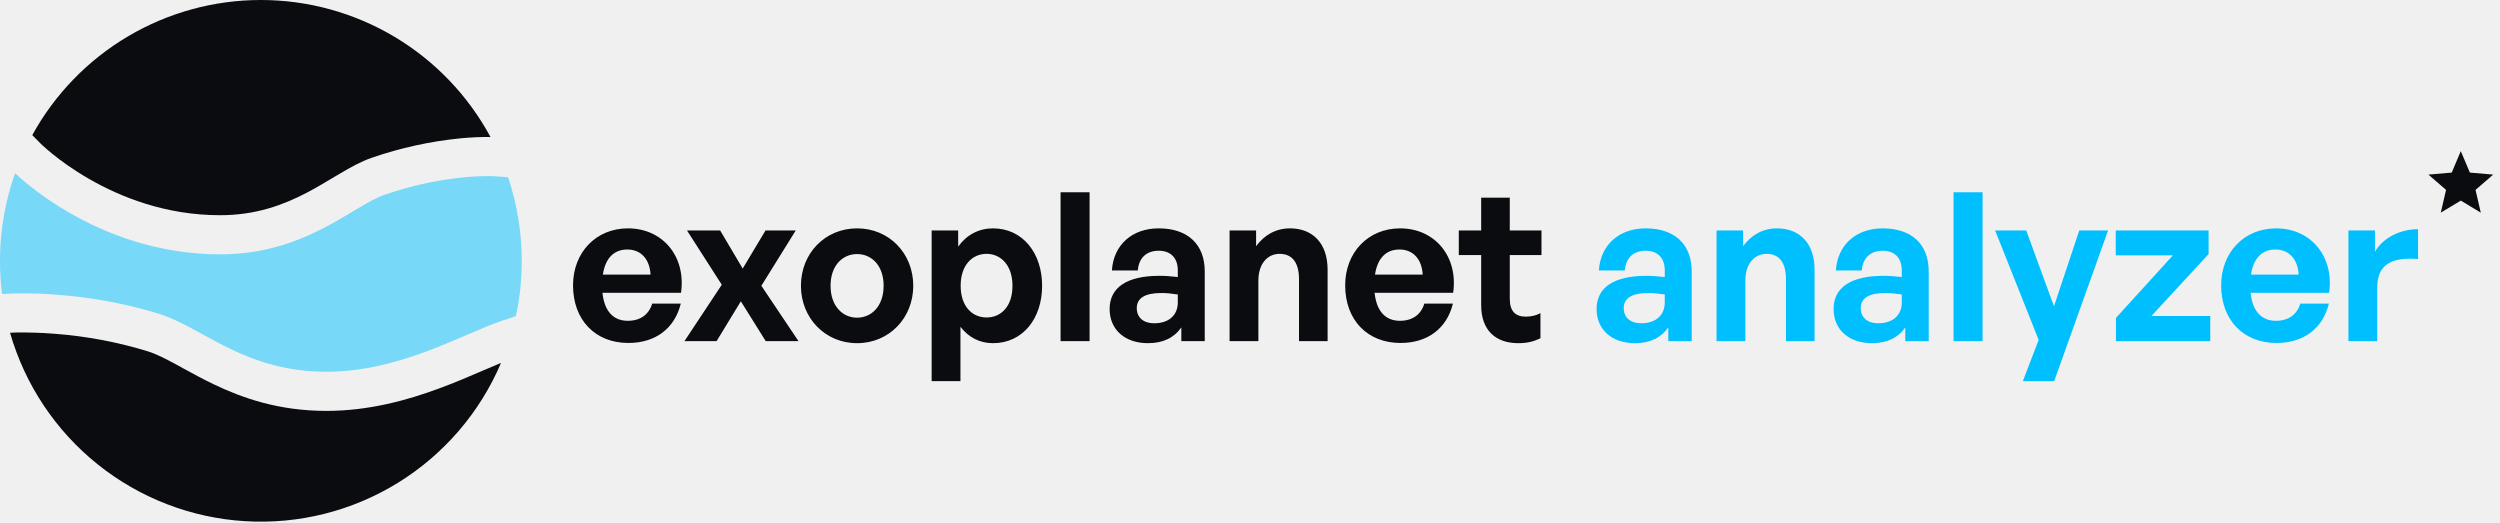
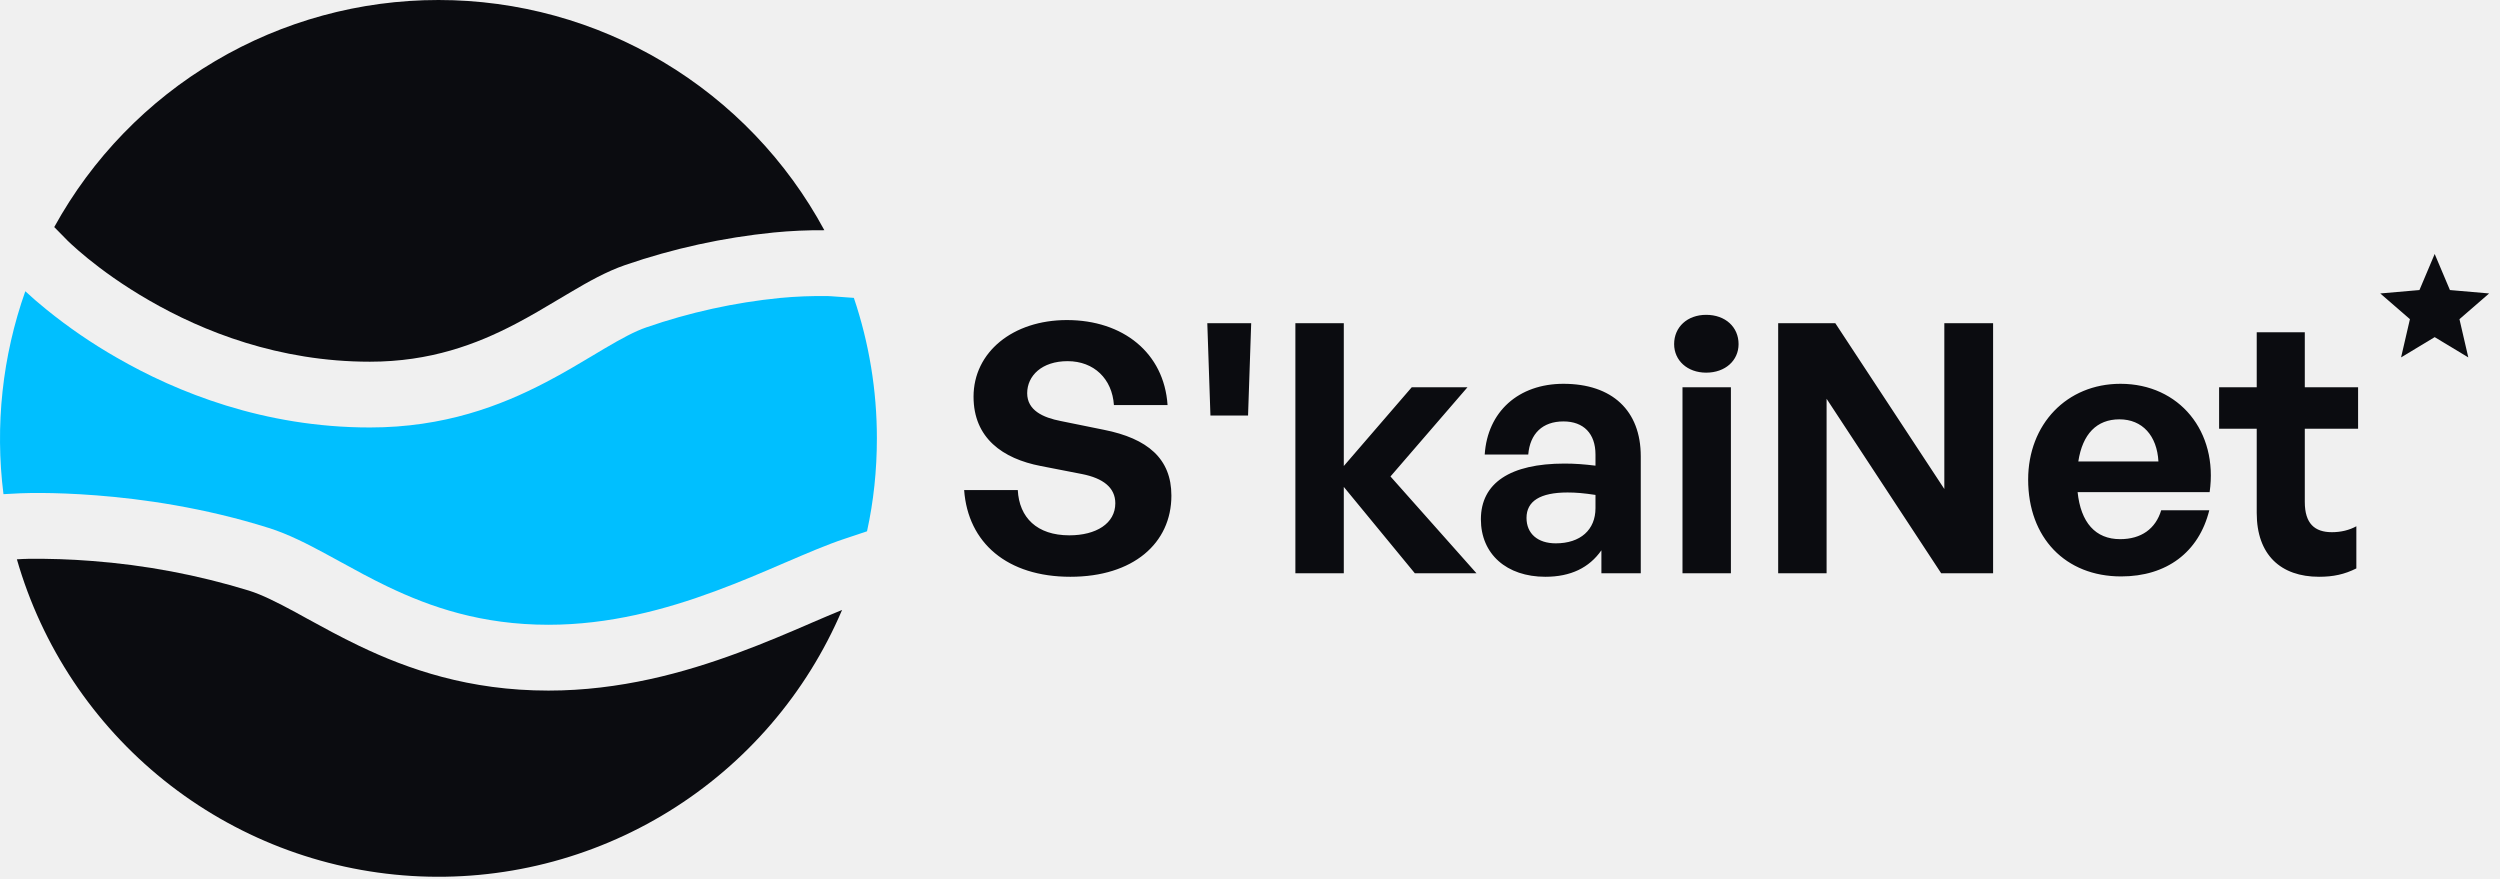
- <svg xmlns="http://www.w3.org/2000/svg" width="1158" height="242" viewBox="0 0 1158 242" fill="none">
-   <g clip-path="url(#clip0_4797_612)">
-     <path d="M232.075 168.103C229.2 169.285 226.336 170.493 223.483 171.728L223.363 171.789C217.478 174.326 210.736 177.226 203.377 179.933C188.563 185.419 170.836 190.325 151.153 190.325C129.246 190.325 112.45 184.452 98.989 178C93.793 175.51 88.972 172.864 84.731 170.544L81.444 168.732C76.248 165.928 72.212 163.91 68.611 162.775C54.501 158.441 39.952 155.697 25.232 154.594C19.392 154.135 13.533 153.941 7.675 154.014L6.745 154.05H6.491L4.654 154.147C11.553 178.147 25.715 199.421 45.194 215.047C64.673 230.673 88.513 239.884 113.437 241.413C138.362 242.943 163.149 236.716 184.392 223.589C205.636 210.463 222.293 191.079 232.075 168.103ZM14.949 62.58L18.538 66.229L18.574 66.277L18.804 66.495L19.843 67.473C20.798 68.343 22.26 69.648 24.193 71.219C28.06 74.361 33.799 78.59 41.158 82.819C55.888 91.326 76.792 99.688 101.937 99.688C118.54 99.688 131.251 94.927 142.03 89.296C146.319 87.048 150.186 84.74 154.028 82.445L157.351 80.475C162.088 77.672 167.139 74.82 172.262 73.056C185.527 68.487 199.277 65.475 213.237 64.078C217.875 63.624 222.533 63.414 227.193 63.45C216.839 44.262 201.486 28.233 182.761 17.063C164.037 5.892 142.639 -0.003 120.836 2.04153e-06C99.2 -0.004 77.96 5.801 59.334 16.809C40.708 27.817 25.38 43.624 14.949 62.58Z" fill="#0B0C10" />
-     <path opacity="0.5" d="M238.951 146.426C240.763 138.161 241.669 129.63 241.669 120.833C241.68 107.661 239.538 94.575 235.326 82.094L228.958 81.635H228.825L228.208 81.599C223.788 81.529 219.367 81.703 214.965 82.118C202.419 83.374 190.063 86.091 178.147 90.214C174.969 91.302 171.344 93.259 166.571 96.075L163.575 97.863C159.684 100.195 155.237 102.853 150.428 105.355C137.982 111.867 122.358 117.812 101.95 117.812C72.732 117.812 48.699 108.11 32.108 98.528C25.317 94.642 18.851 90.213 12.775 85.284C10.783 83.681 8.849 82.009 6.975 80.269C0.642 98.187 -1.418 117.336 0.957 136.191L5.609 135.95H5.742L6.068 135.937C7.88 135.868 9.693 135.844 11.506 135.865C15.167 135.889 20.363 136.034 26.646 136.53C39.177 137.496 56.214 139.877 74.049 145.495C79.487 147.199 84.912 150.002 90.084 152.806L93.697 154.775C97.878 157.071 102.119 159.403 106.831 161.663C118.673 167.342 132.738 172.187 151.153 172.187C167.864 172.187 183.319 168.031 197.094 162.932C203.993 160.394 210.373 157.651 216.318 155.077L216.536 154.993C222.276 152.528 227.858 150.123 232.764 148.492L238.951 146.426Z" fill="#00BFFF" />
-     <path d="M291.06 158.864C275.7 158.864 265.428 148.208 265.428 132.176C265.428 116.912 276.084 105.776 290.868 105.776C307.092 105.776 317.844 118.928 315.444 135.632H279.06C279.924 143.984 283.956 148.592 290.772 148.592C296.628 148.592 300.564 145.712 302.1 140.624H315.348C312.468 152.24 303.54 158.864 291.06 158.864ZM290.58 115.568C284.34 115.568 280.404 119.6 279.252 127.184H301.332C300.948 120.08 296.916 115.568 290.58 115.568ZM331.93 158H317.05L334.33 131.888L318.202 106.736H333.562L344.026 124.4L354.586 106.736H368.602L352.666 132.368L369.85 158H354.682L343.162 139.568L331.93 158ZM397.006 158.96C382.126 158.96 370.99 147.248 370.99 132.368C370.99 117.392 382.126 105.776 397.006 105.776C411.886 105.776 423.022 117.392 423.022 132.368C423.022 147.248 411.886 158.96 397.006 158.96ZM397.006 147.152C403.63 147.152 409.294 141.872 409.294 132.368C409.294 122.864 403.63 117.68 397.006 117.68C390.382 117.68 384.718 122.864 384.718 132.368C384.718 141.872 390.382 147.152 397.006 147.152ZM482.706 132.368C482.706 147.536 473.778 158.96 459.954 158.96C453.906 158.96 448.722 156.368 444.882 151.376V176.528H431.538V106.736H443.826V114.224C447.762 108.752 453.426 105.776 459.954 105.776C473.778 105.776 482.706 117.296 482.706 132.368ZM468.978 132.368C468.978 122.768 463.506 117.584 456.978 117.584C450.45 117.584 444.978 122.672 444.978 132.368C444.978 142.064 450.45 147.056 456.978 147.056C463.506 147.056 468.978 142.16 468.978 132.368ZM504.697 158H491.257V89.072H504.697V158ZM547.191 158V151.664C543.831 156.464 538.743 158.96 531.735 158.96C521.079 158.96 513.975 152.72 513.975 143.12C513.975 133.136 522.039 127.76 537.015 127.76C539.895 127.76 542.391 127.952 545.559 128.336V125.264C545.559 119.504 542.295 116.144 536.727 116.144C530.967 116.144 527.511 119.504 527.031 125.264H515.031C515.799 113.456 524.343 105.776 536.727 105.776C550.167 105.776 558.039 113.168 558.039 125.744V158H547.191ZM526.551 142.736C526.551 147.056 529.623 149.744 534.615 149.744C541.431 149.744 545.559 146 545.559 140.048V136.4C542.391 135.92 540.183 135.728 537.879 135.728C530.295 135.728 526.551 138.128 526.551 142.736ZM582.882 130.064V158H569.538V106.736H581.826V114.032C585.57 108.944 590.85 105.776 597.57 105.776C607.842 105.776 614.946 112.496 614.946 124.88V158H601.698V129.392C601.698 121.808 598.722 117.584 592.674 117.584C587.394 117.584 582.882 121.808 582.882 130.064ZM648.716 158.864C633.356 158.864 623.084 148.208 623.084 132.176C623.084 116.912 633.74 105.776 648.524 105.776C664.748 105.776 675.5 118.928 673.1 135.632H636.716C637.58 143.984 641.612 148.592 648.428 148.592C654.284 148.592 658.22 145.712 659.756 140.624H673.004C670.124 152.24 661.196 158.864 648.716 158.864ZM648.236 115.568C641.996 115.568 638.06 119.6 636.908 127.184H658.988C658.604 120.08 654.572 115.568 648.236 115.568ZM713.535 145.04V156.656C710.271 158.288 707.199 158.96 703.263 158.96C692.703 158.96 686.079 152.912 686.079 141.392V118.16H675.711V106.736H686.079V91.568H699.327V106.736H714.015V118.16H699.327V138.32C699.327 144.272 702.015 146.672 706.815 146.672C709.311 146.672 711.615 146.096 713.535 145.04Z" fill="#0B0C10" />
-     <path d="M772.753 158V151.664C769.393 156.464 764.305 158.96 757.297 158.96C746.641 158.96 739.537 152.72 739.537 143.12C739.537 133.136 747.601 127.76 762.577 127.76C765.457 127.76 767.953 127.952 771.121 128.336V125.264C771.121 119.504 767.857 116.144 762.289 116.144C756.529 116.144 753.073 119.504 752.593 125.264H740.593C741.361 113.456 749.905 105.776 762.289 105.776C775.729 105.776 783.601 113.168 783.601 125.744V158H772.753ZM752.113 142.736C752.113 147.056 755.185 149.744 760.177 149.744C766.993 149.744 771.121 146 771.121 140.048V136.4C767.953 135.92 765.745 135.728 763.441 135.728C755.857 135.728 752.113 138.128 752.113 142.736ZM808.444 130.064V158H795.1V106.736H807.388V114.032C811.132 108.944 816.412 105.776 823.132 105.776C833.404 105.776 840.508 112.496 840.508 124.88V158H827.26V129.392C827.26 121.808 824.284 117.584 818.236 117.584C812.956 117.584 808.444 121.808 808.444 130.064ZM882.535 158V151.664C879.175 156.464 874.087 158.96 867.079 158.96C856.423 158.96 849.319 152.72 849.319 143.12C849.319 133.136 857.383 127.76 872.359 127.76C875.239 127.76 877.735 127.952 880.903 128.336V125.264C880.903 119.504 877.639 116.144 872.071 116.144C866.311 116.144 862.855 119.504 862.375 125.264H850.375C851.143 113.456 859.687 105.776 872.071 105.776C885.511 105.776 893.383 113.168 893.383 125.744V158H882.535ZM861.895 142.736C861.895 147.056 864.967 149.744 869.959 149.744C876.775 149.744 880.903 146 880.903 140.048V136.4C877.735 135.92 875.527 135.728 873.223 135.728C865.639 135.728 861.895 138.128 861.895 142.736ZM918.322 158H904.882V89.072H918.322V158ZM976.464 106.736L951.504 176.528H937.008L944.304 157.424L924.144 106.736H938.544L951.408 141.872L963.12 106.736H976.464ZM1023.79 158H980.111V147.248L1006.51 118.256H980.015V106.736H1023.02V117.68L996.527 146.384H1023.79V158ZM1054.47 158.864C1039.11 158.864 1028.83 148.208 1028.83 132.176C1028.83 116.912 1039.49 105.776 1054.27 105.776C1070.5 105.776 1081.25 118.928 1078.85 135.632H1042.47C1043.33 143.984 1047.36 148.592 1054.18 148.592C1060.03 148.592 1063.97 145.712 1065.51 140.624H1078.75C1075.87 152.24 1066.95 158.864 1054.47 158.864ZM1053.99 115.568C1047.75 115.568 1043.81 119.6 1042.66 127.184H1064.74C1064.35 120.08 1060.32 115.568 1053.99 115.568ZM1101.13 133.136V158H1087.79V106.736H1100.08V116.624C1103.82 110.096 1111.79 106.16 1120.04 106.16V119.984C1108.72 119.12 1101.13 121.808 1101.13 133.136Z" fill="#00BFFF" />
-     <path d="M1130.57 98.5L1133.01 87.963L1124.84 80.875L1135.64 79.938L1139.84 70L1144.04 79.938L1154.84 80.875L1146.66 87.963L1149.1 98.5L1139.84 92.912L1130.57 98.5Z" fill="#0B0C10" />
-   </g>
-   <defs>
-     <clipPath id="clip0_4797_612">
-       <rect width="1158" height="242" fill="white" />
-     </clipPath>
-   </defs>
+ <svg xmlns="http://www.w3.org/2000/svg" width="689" height="242" viewBox="0 0 689 242" fill="none">
+   <path d="M232.075 168.103C229.2 169.285 226.336 170.493 223.483 171.728L223.363 171.789C217.478 174.326 210.736 177.226 203.377 179.933C188.563 185.419 170.836 190.325 151.153 190.325C129.246 190.325 112.45 184.452 98.989 178C93.793 175.51 88.972 172.864 84.731 170.544L81.444 168.732C76.248 165.928 72.212 163.91 68.611 162.775C54.501 158.441 39.952 155.697 25.232 154.594C19.392 154.135 13.533 153.941 7.675 154.014L6.745 154.05H6.491L4.654 154.147C11.553 178.147 25.715 199.421 45.194 215.047C64.673 230.673 88.513 239.884 113.437 241.413C138.362 242.943 163.149 236.716 184.392 223.589C205.636 210.463 222.293 191.079 232.075 168.103ZM14.949 62.58L18.538 66.229L18.574 66.277L18.804 66.495L19.843 67.473C20.798 68.343 22.26 69.648 24.193 71.219C28.06 74.361 33.799 78.59 41.158 82.819C55.888 91.326 76.792 99.688 101.937 99.688C118.54 99.688 131.251 94.927 142.03 89.296C146.319 87.048 150.186 84.74 154.028 82.445L157.351 80.475C162.088 77.672 167.139 74.82 172.262 73.056C185.527 68.487 199.277 65.475 213.237 64.078C217.875 63.624 222.533 63.414 227.193 63.45C216.839 44.262 201.486 28.233 182.761 17.063C164.037 5.892 142.639 -0.003 120.836 2.04153e-06C99.2 -0.004 77.96 5.801 59.334 16.809C40.708 27.817 25.38 43.624 14.949 62.58Z" fill="#0B0C10" />
+   <path d="M238.951 146.426C240.763 138.161 241.669 129.63 241.669 120.833C241.68 107.661 239.538 94.575 235.326 82.094L228.958 81.635H228.825L228.208 81.599C223.788 81.529 219.367 81.703 214.965 82.118C202.419 83.374 190.063 86.091 178.147 90.214C174.969 91.302 171.344 93.259 166.571 96.075L163.575 97.863C159.684 100.195 155.237 102.853 150.428 105.355C137.982 111.867 122.358 117.812 101.95 117.812C72.732 117.812 48.699 108.11 32.108 98.528C25.317 94.642 18.851 90.213 12.775 85.284C10.783 83.681 8.849 82.009 6.975 80.269C0.642 98.187 -1.418 117.336 0.957 136.191L5.609 135.95H5.742L6.068 135.937C7.88 135.868 9.693 135.844 11.506 135.865C15.167 135.889 20.363 136.034 26.646 136.53C39.177 137.496 56.214 139.877 74.049 145.495C79.487 147.199 84.912 150.002 90.084 152.806L93.697 154.775C97.878 157.071 102.119 159.403 106.831 161.663C118.673 167.342 132.738 172.187 151.153 172.187C167.864 172.187 183.319 168.031 197.094 162.932C203.993 160.394 210.373 157.651 216.318 155.077L216.536 154.993C222.276 152.528 227.858 150.123 232.764 148.492L238.951 146.426Z" fill="#00BFFF" />
+   <path d="M322.836 136.592C322.836 149.744 312.276 158.96 294.996 158.96C277.62 158.96 266.772 149.648 265.716 135.056H280.5C280.884 142.64 285.78 147.536 294.708 147.536C302.1 147.536 307.38 144.272 307.38 138.704C307.38 134.384 304.02 131.792 298.164 130.64L286.836 128.432C276.372 126.416 268.308 120.752 268.308 109.328C268.308 97.04 279.156 88.208 294.036 88.208C309.492 88.208 320.82 97.232 321.78 111.632H306.996C306.516 104.432 301.524 99.536 294.228 99.536C287.124 99.536 283.092 103.568 283.092 108.368C283.092 113.072 287.412 115.088 292.404 116.048L304.212 118.448C316.308 120.848 322.836 126.416 322.836 136.592ZM343.964 114.512H333.596L332.732 89.072H344.828L343.964 114.512ZM370.351 158H357.007V89.072H370.351V128.432L389.071 106.736H404.431L383.215 131.312L406.927 158H389.935L370.351 134.192V158ZM441.347 158V151.664C437.987 156.464 432.899 158.96 425.891 158.96C415.235 158.96 408.131 152.72 408.131 143.12C408.131 133.136 416.195 127.76 431.171 127.76C434.051 127.76 436.547 127.952 439.715 128.336V125.264C439.715 119.504 436.451 116.144 430.883 116.144C425.123 116.144 421.667 119.504 421.187 125.264H409.187C409.955 113.456 418.499 105.776 430.883 105.776C444.323 105.776 452.195 113.168 452.195 125.744V158H441.347ZM420.707 142.736C420.707 147.056 423.779 149.744 428.771 149.744C435.587 149.744 439.715 146 439.715 140.048V136.4C436.547 135.92 434.339 135.728 432.035 135.728C424.451 135.728 420.707 138.128 420.707 142.736ZM479.15 94.832C479.15 99.344 475.502 102.704 470.222 102.704C465.038 102.704 461.39 99.344 461.39 94.832C461.39 90.128 465.038 86.768 470.222 86.768C475.502 86.768 479.15 90.128 479.15 94.832ZM477.038 158H463.694V106.736H477.038V158ZM534.993 158L503.409 109.904V158H490.065V89.072H505.809L535.857 134.768V89.072H549.297V158H534.993ZM584.591 158.864C569.231 158.864 558.959 148.208 558.959 132.176C558.959 116.912 569.615 105.776 584.399 105.776C600.623 105.776 611.375 118.928 608.975 135.632H572.591C573.455 143.984 577.487 148.592 584.303 148.592C590.159 148.592 594.095 145.712 595.631 140.624H608.879C605.999 152.24 597.071 158.864 584.591 158.864ZM584.111 115.568C577.871 115.568 573.935 119.6 572.783 127.184H594.863C594.479 120.08 590.447 115.568 584.111 115.568ZM649.41 145.04V156.656C646.146 158.288 643.074 158.96 639.138 158.96C628.578 158.96 621.954 152.912 621.954 141.392V118.16H611.586V106.736H621.954V91.568H635.202V106.736H649.89V118.16H635.202V138.32C635.202 144.272 637.89 146.672 642.69 146.672C645.186 146.672 647.49 146.096 649.41 145.04Z" fill="#0B0C10" />
+   <path d="M661.737 98.5L664.175 87.963L656 80.875L666.8 79.938L671 70L675.2 79.938L686 80.875L677.825 87.963L680.262 98.5L671 92.912L661.737 98.5Z" fill="#0B0C10" />
</svg>
